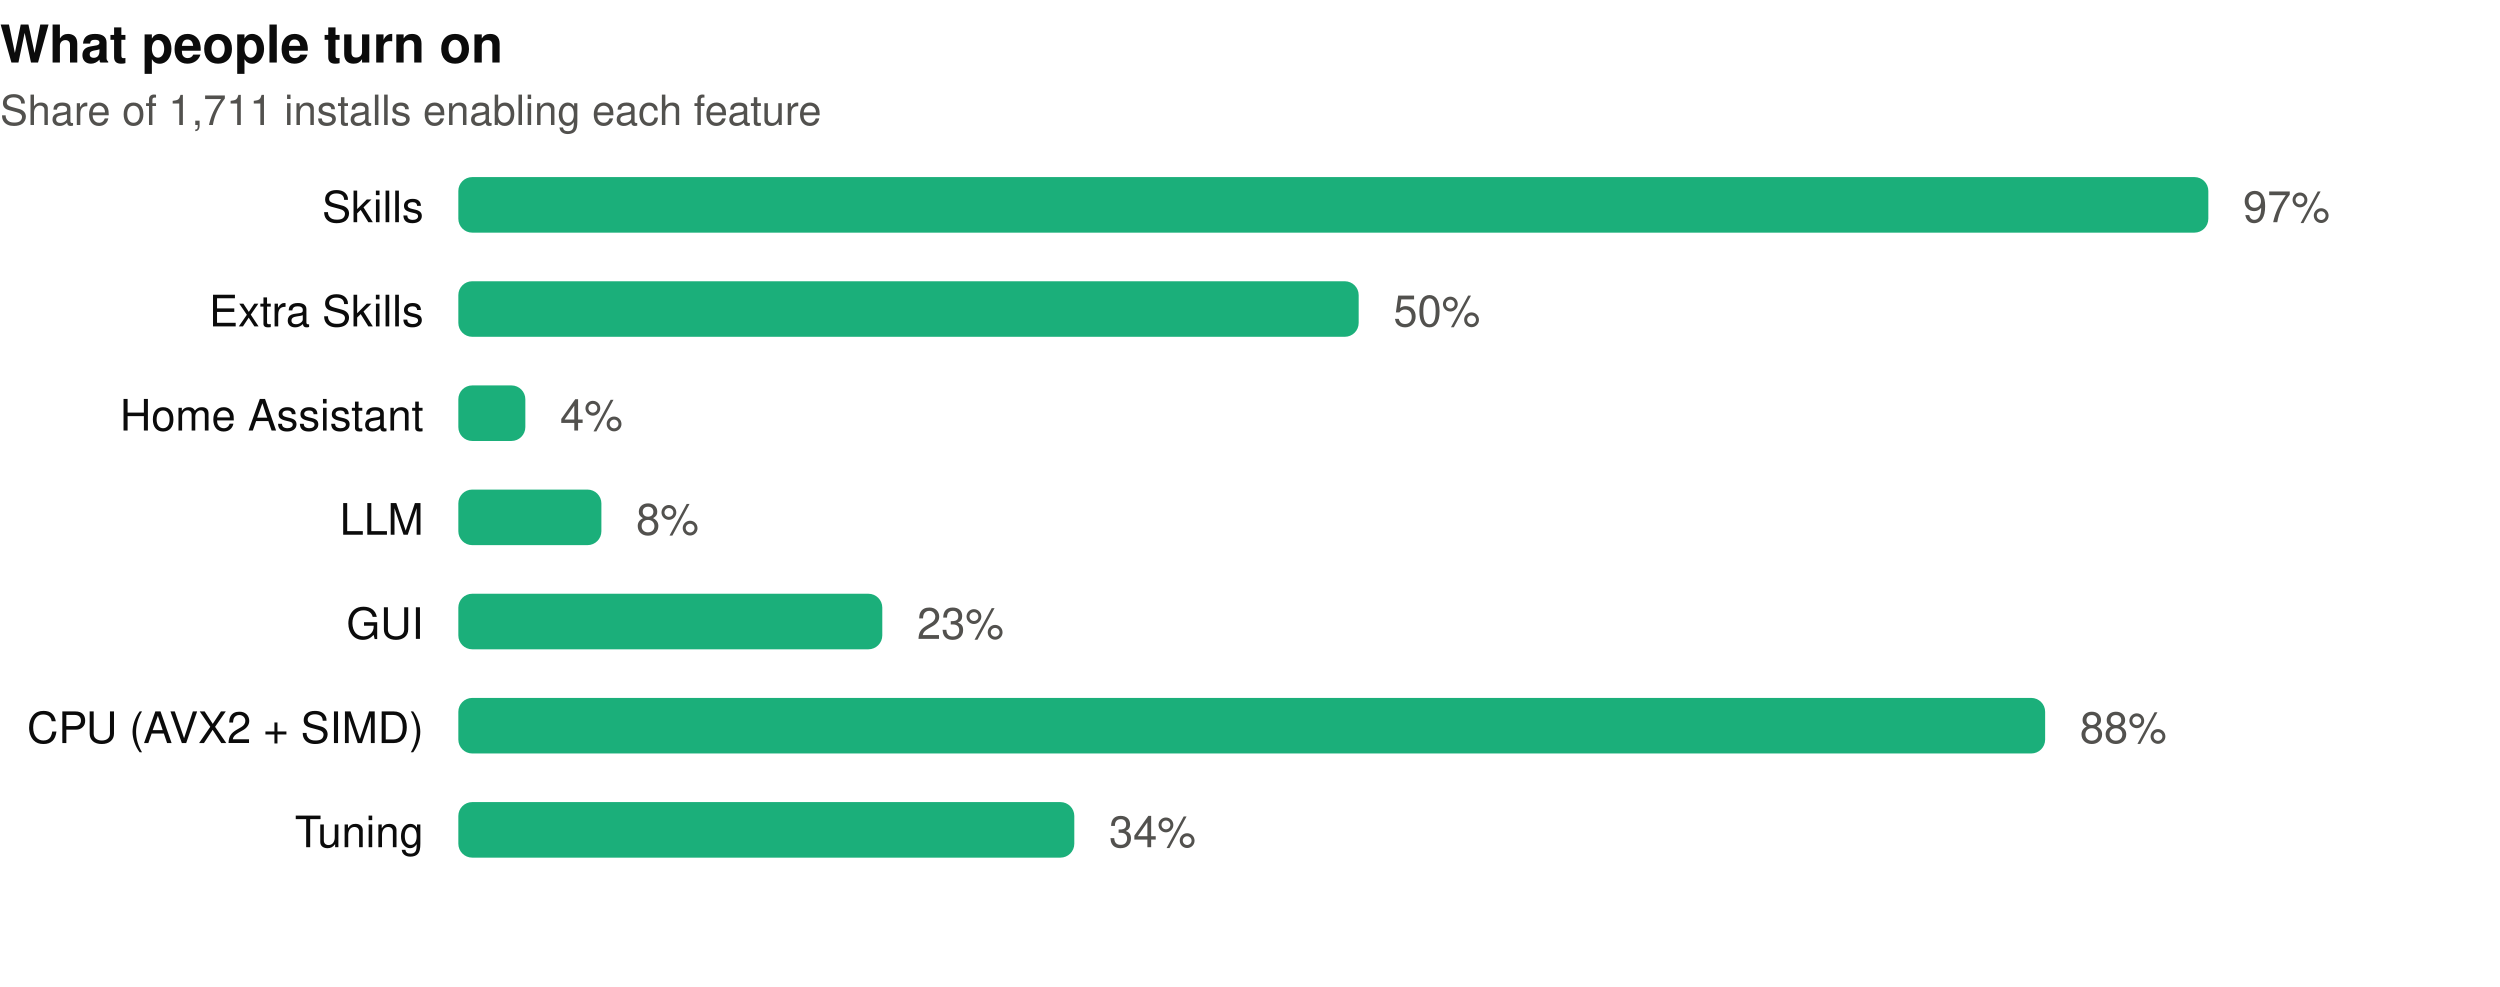
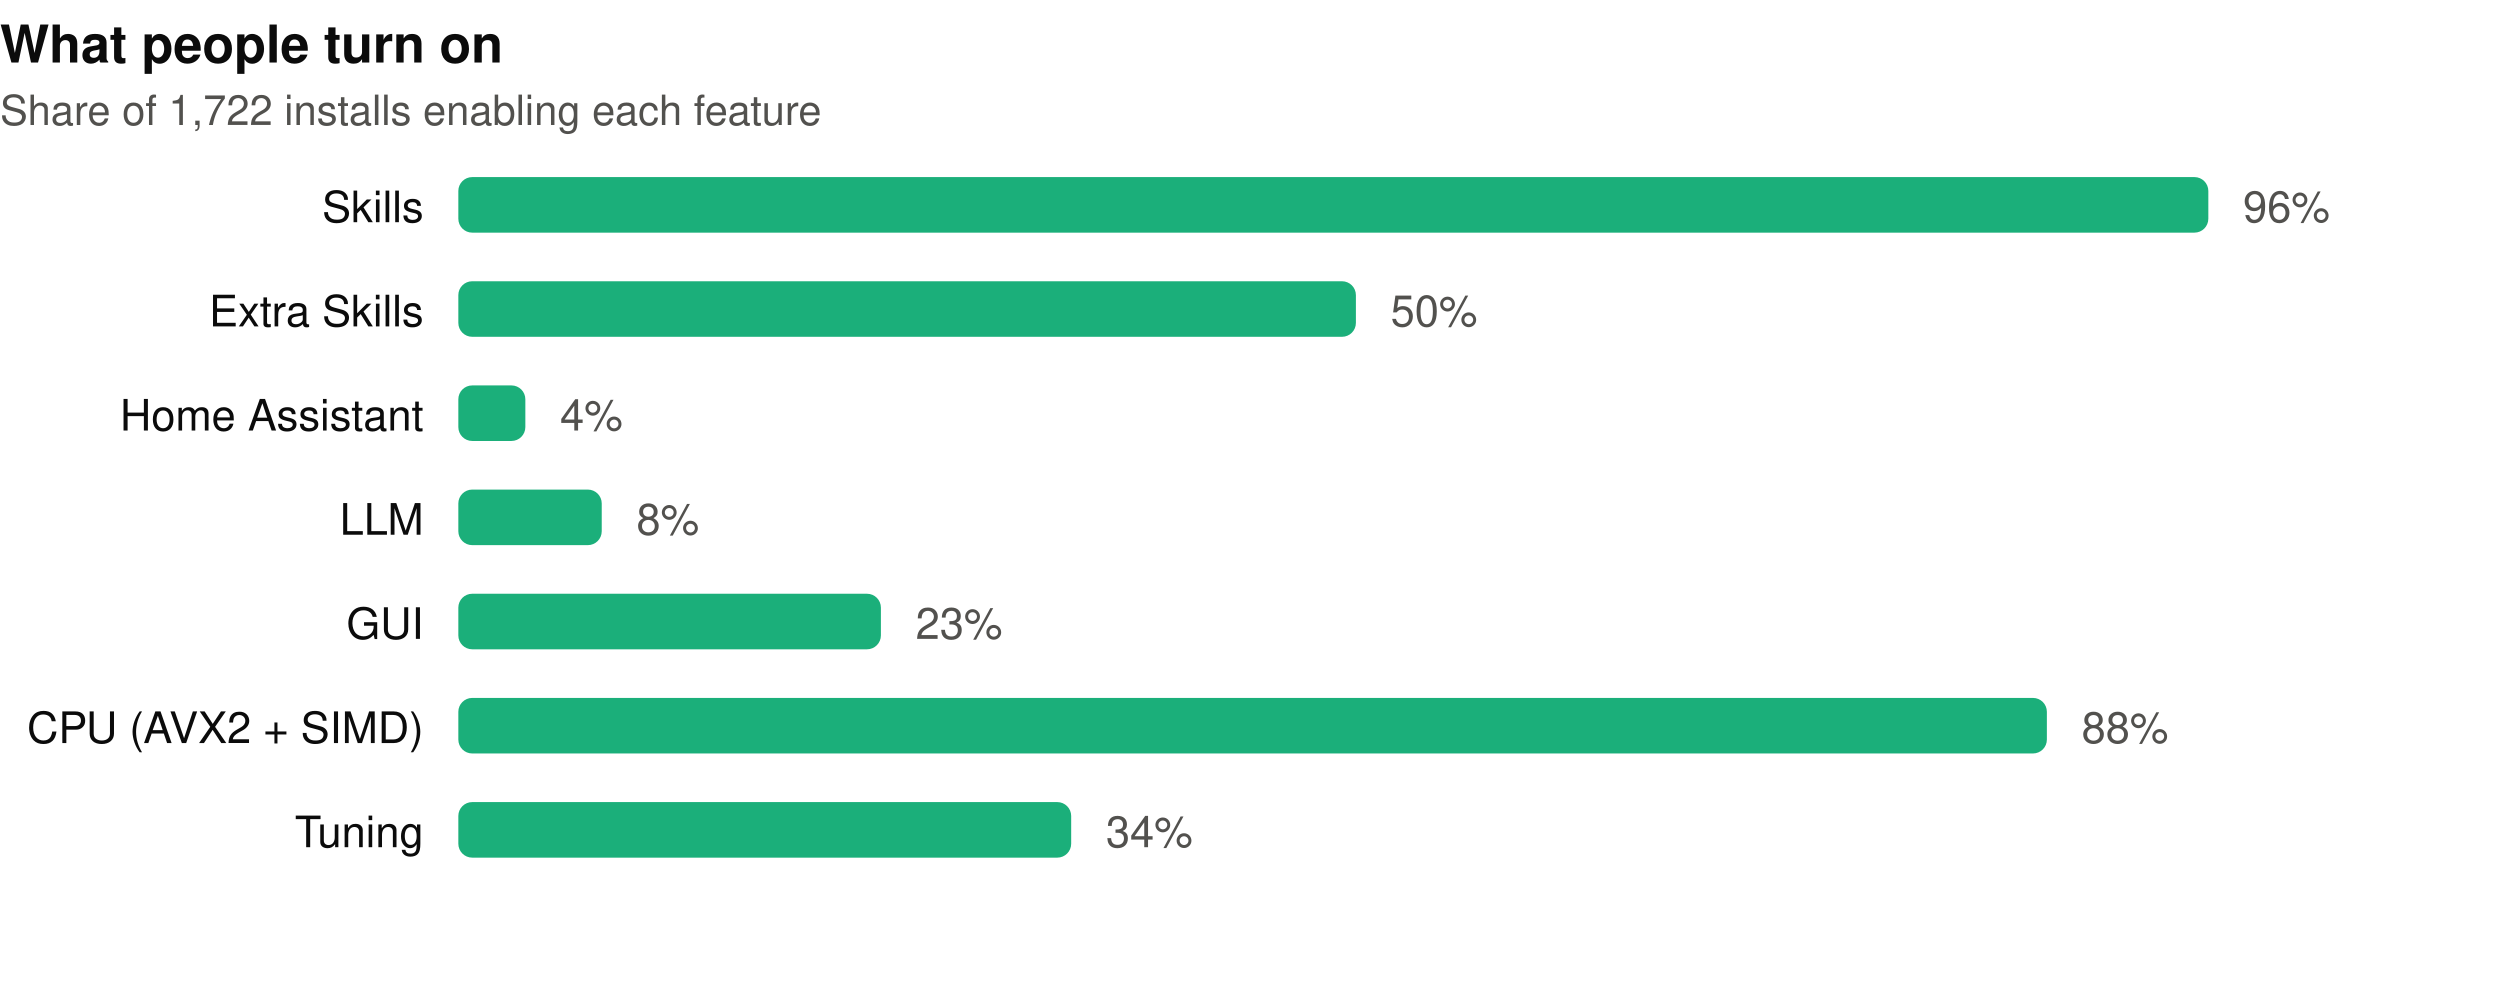
- <svg xmlns="http://www.w3.org/2000/svg" width="720" height="284" viewBox="0 0 720 284" role="img" aria-label="What people turn on. Share of 1,711 installs enabling each feature">
+ <svg xmlns="http://www.w3.org/2000/svg" width="720" height="284" viewBox="0 0 720 284" role="img" aria-label="What people turn on. Share of 1,722 installs enabling each feature">
  <text x="0" y="18" font-family="ui-sans-serif,-apple-system,BlinkMacSystemFont,'Segoe UI',Helvetica,Arial,sans-serif" font-size="15" font-weight="600" fill="#0b0b0b">What people turn on</text>
-   <text x="0" y="36" font-family="ui-sans-serif,-apple-system,BlinkMacSystemFont,'Segoe UI',Helvetica,Arial,sans-serif" font-size="12" fill="#52514e">Share of 1,711 installs enabling each feature</text>
+   <text x="0" y="36" font-family="ui-sans-serif,-apple-system,BlinkMacSystemFont,'Segoe UI',Helvetica,Arial,sans-serif" font-size="12" fill="#52514e">Share of 1,722 installs enabling each feature</text>
  <text x="122" y="64.0" text-anchor="end" font-family="ui-sans-serif,-apple-system,BlinkMacSystemFont,'Segoe UI',Helvetica,Arial,sans-serif" font-size="12.5" fill="#0b0b0b">Skills</text>
  <rect x="132" y="51.0" width="504.0" height="16" rx="4" fill="#1baf7a" />
-   <text x="646.0" y="64.0" font-family="ui-sans-serif,-apple-system,BlinkMacSystemFont,'Segoe UI',Helvetica,Arial,sans-serif" font-size="12.5" fill="#52514e">97%</text>
+   <text x="646.0" y="64.0" font-family="ui-sans-serif,-apple-system,BlinkMacSystemFont,'Segoe UI',Helvetica,Arial,sans-serif" font-size="12.5" fill="#52514e">96%</text>
  <text x="122" y="94.0" text-anchor="end" font-family="ui-sans-serif,-apple-system,BlinkMacSystemFont,'Segoe UI',Helvetica,Arial,sans-serif" font-size="12.5" fill="#0b0b0b">Extra Skills</text>
-   <rect x="132" y="81.0" width="259.3" height="16" rx="4" fill="#1baf7a" />
-   <text x="401.3" y="94.0" font-family="ui-sans-serif,-apple-system,BlinkMacSystemFont,'Segoe UI',Helvetica,Arial,sans-serif" font-size="12.5" fill="#52514e">50%</text>
+   <rect x="132" y="81.0" width="258.5" height="16" rx="4" fill="#1baf7a" />
+   <text x="400.5" y="94.0" font-family="ui-sans-serif,-apple-system,BlinkMacSystemFont,'Segoe UI',Helvetica,Arial,sans-serif" font-size="12.5" fill="#52514e">50%</text>
  <text x="122" y="124.0" text-anchor="end" font-family="ui-sans-serif,-apple-system,BlinkMacSystemFont,'Segoe UI',Helvetica,Arial,sans-serif" font-size="12.5" fill="#0b0b0b">Home Assistant</text>
  <rect x="132" y="111.0" width="19.3" height="16" rx="4" fill="#1baf7a" />
  <text x="161.3" y="124.0" font-family="ui-sans-serif,-apple-system,BlinkMacSystemFont,'Segoe UI',Helvetica,Arial,sans-serif" font-size="12.5" fill="#52514e">4%</text>
  <text x="122" y="154.0" text-anchor="end" font-family="ui-sans-serif,-apple-system,BlinkMacSystemFont,'Segoe UI',Helvetica,Arial,sans-serif" font-size="12.5" fill="#0b0b0b">LLM</text>
-   <rect x="132" y="141.0" width="41.2" height="16" rx="4" fill="#1baf7a" />
-   <text x="183.2" y="154.0" font-family="ui-sans-serif,-apple-system,BlinkMacSystemFont,'Segoe UI',Helvetica,Arial,sans-serif" font-size="12.5" fill="#52514e">8%</text>
+   <rect x="132" y="141.0" width="41.3" height="16" rx="4" fill="#1baf7a" />
+   <text x="183.3" y="154.0" font-family="ui-sans-serif,-apple-system,BlinkMacSystemFont,'Segoe UI',Helvetica,Arial,sans-serif" font-size="12.5" fill="#52514e">8%</text>
  <text x="122" y="184.0" text-anchor="end" font-family="ui-sans-serif,-apple-system,BlinkMacSystemFont,'Segoe UI',Helvetica,Arial,sans-serif" font-size="12.5" fill="#0b0b0b">GUI</text>
-   <rect x="132" y="171.0" width="122.1" height="16" rx="4" fill="#1baf7a" />
-   <text x="264.1" y="184.0" font-family="ui-sans-serif,-apple-system,BlinkMacSystemFont,'Segoe UI',Helvetica,Arial,sans-serif" font-size="12.5" fill="#52514e">23%</text>
+   <rect x="132" y="171.0" width="121.7" height="16" rx="4" fill="#1baf7a" />
+   <text x="263.7" y="184.0" font-family="ui-sans-serif,-apple-system,BlinkMacSystemFont,'Segoe UI',Helvetica,Arial,sans-serif" font-size="12.5" fill="#52514e">23%</text>
  <text x="122" y="214.0" text-anchor="end" font-family="ui-sans-serif,-apple-system,BlinkMacSystemFont,'Segoe UI',Helvetica,Arial,sans-serif" font-size="12.5" fill="#0b0b0b">CPU (AVX2 + SIMD)</text>
-   <rect x="132" y="201.0" width="457.0" height="16" rx="4" fill="#1baf7a" />
-   <text x="599.0" y="214.0" font-family="ui-sans-serif,-apple-system,BlinkMacSystemFont,'Segoe UI',Helvetica,Arial,sans-serif" font-size="12.5" fill="#52514e">88%</text>
+   <rect x="132" y="201.0" width="457.5" height="16" rx="4" fill="#1baf7a" />
+   <text x="599.5" y="214.0" font-family="ui-sans-serif,-apple-system,BlinkMacSystemFont,'Segoe UI',Helvetica,Arial,sans-serif" font-size="12.5" fill="#52514e">88%</text>
  <text x="122" y="244.0" text-anchor="end" font-family="ui-sans-serif,-apple-system,BlinkMacSystemFont,'Segoe UI',Helvetica,Arial,sans-serif" font-size="12.5" fill="#0b0b0b">Tuning</text>
-   <rect x="132" y="231.0" width="177.4" height="16" rx="4" fill="#1baf7a" />
-   <text x="319.4" y="244.0" font-family="ui-sans-serif,-apple-system,BlinkMacSystemFont,'Segoe UI',Helvetica,Arial,sans-serif" font-size="12.5" fill="#52514e">34%</text>
+   <rect x="132" y="231.0" width="176.5" height="16" rx="4" fill="#1baf7a" />
+   <text x="318.5" y="244.0" font-family="ui-sans-serif,-apple-system,BlinkMacSystemFont,'Segoe UI',Helvetica,Arial,sans-serif" font-size="12.5" fill="#52514e">34%</text>
</svg>
